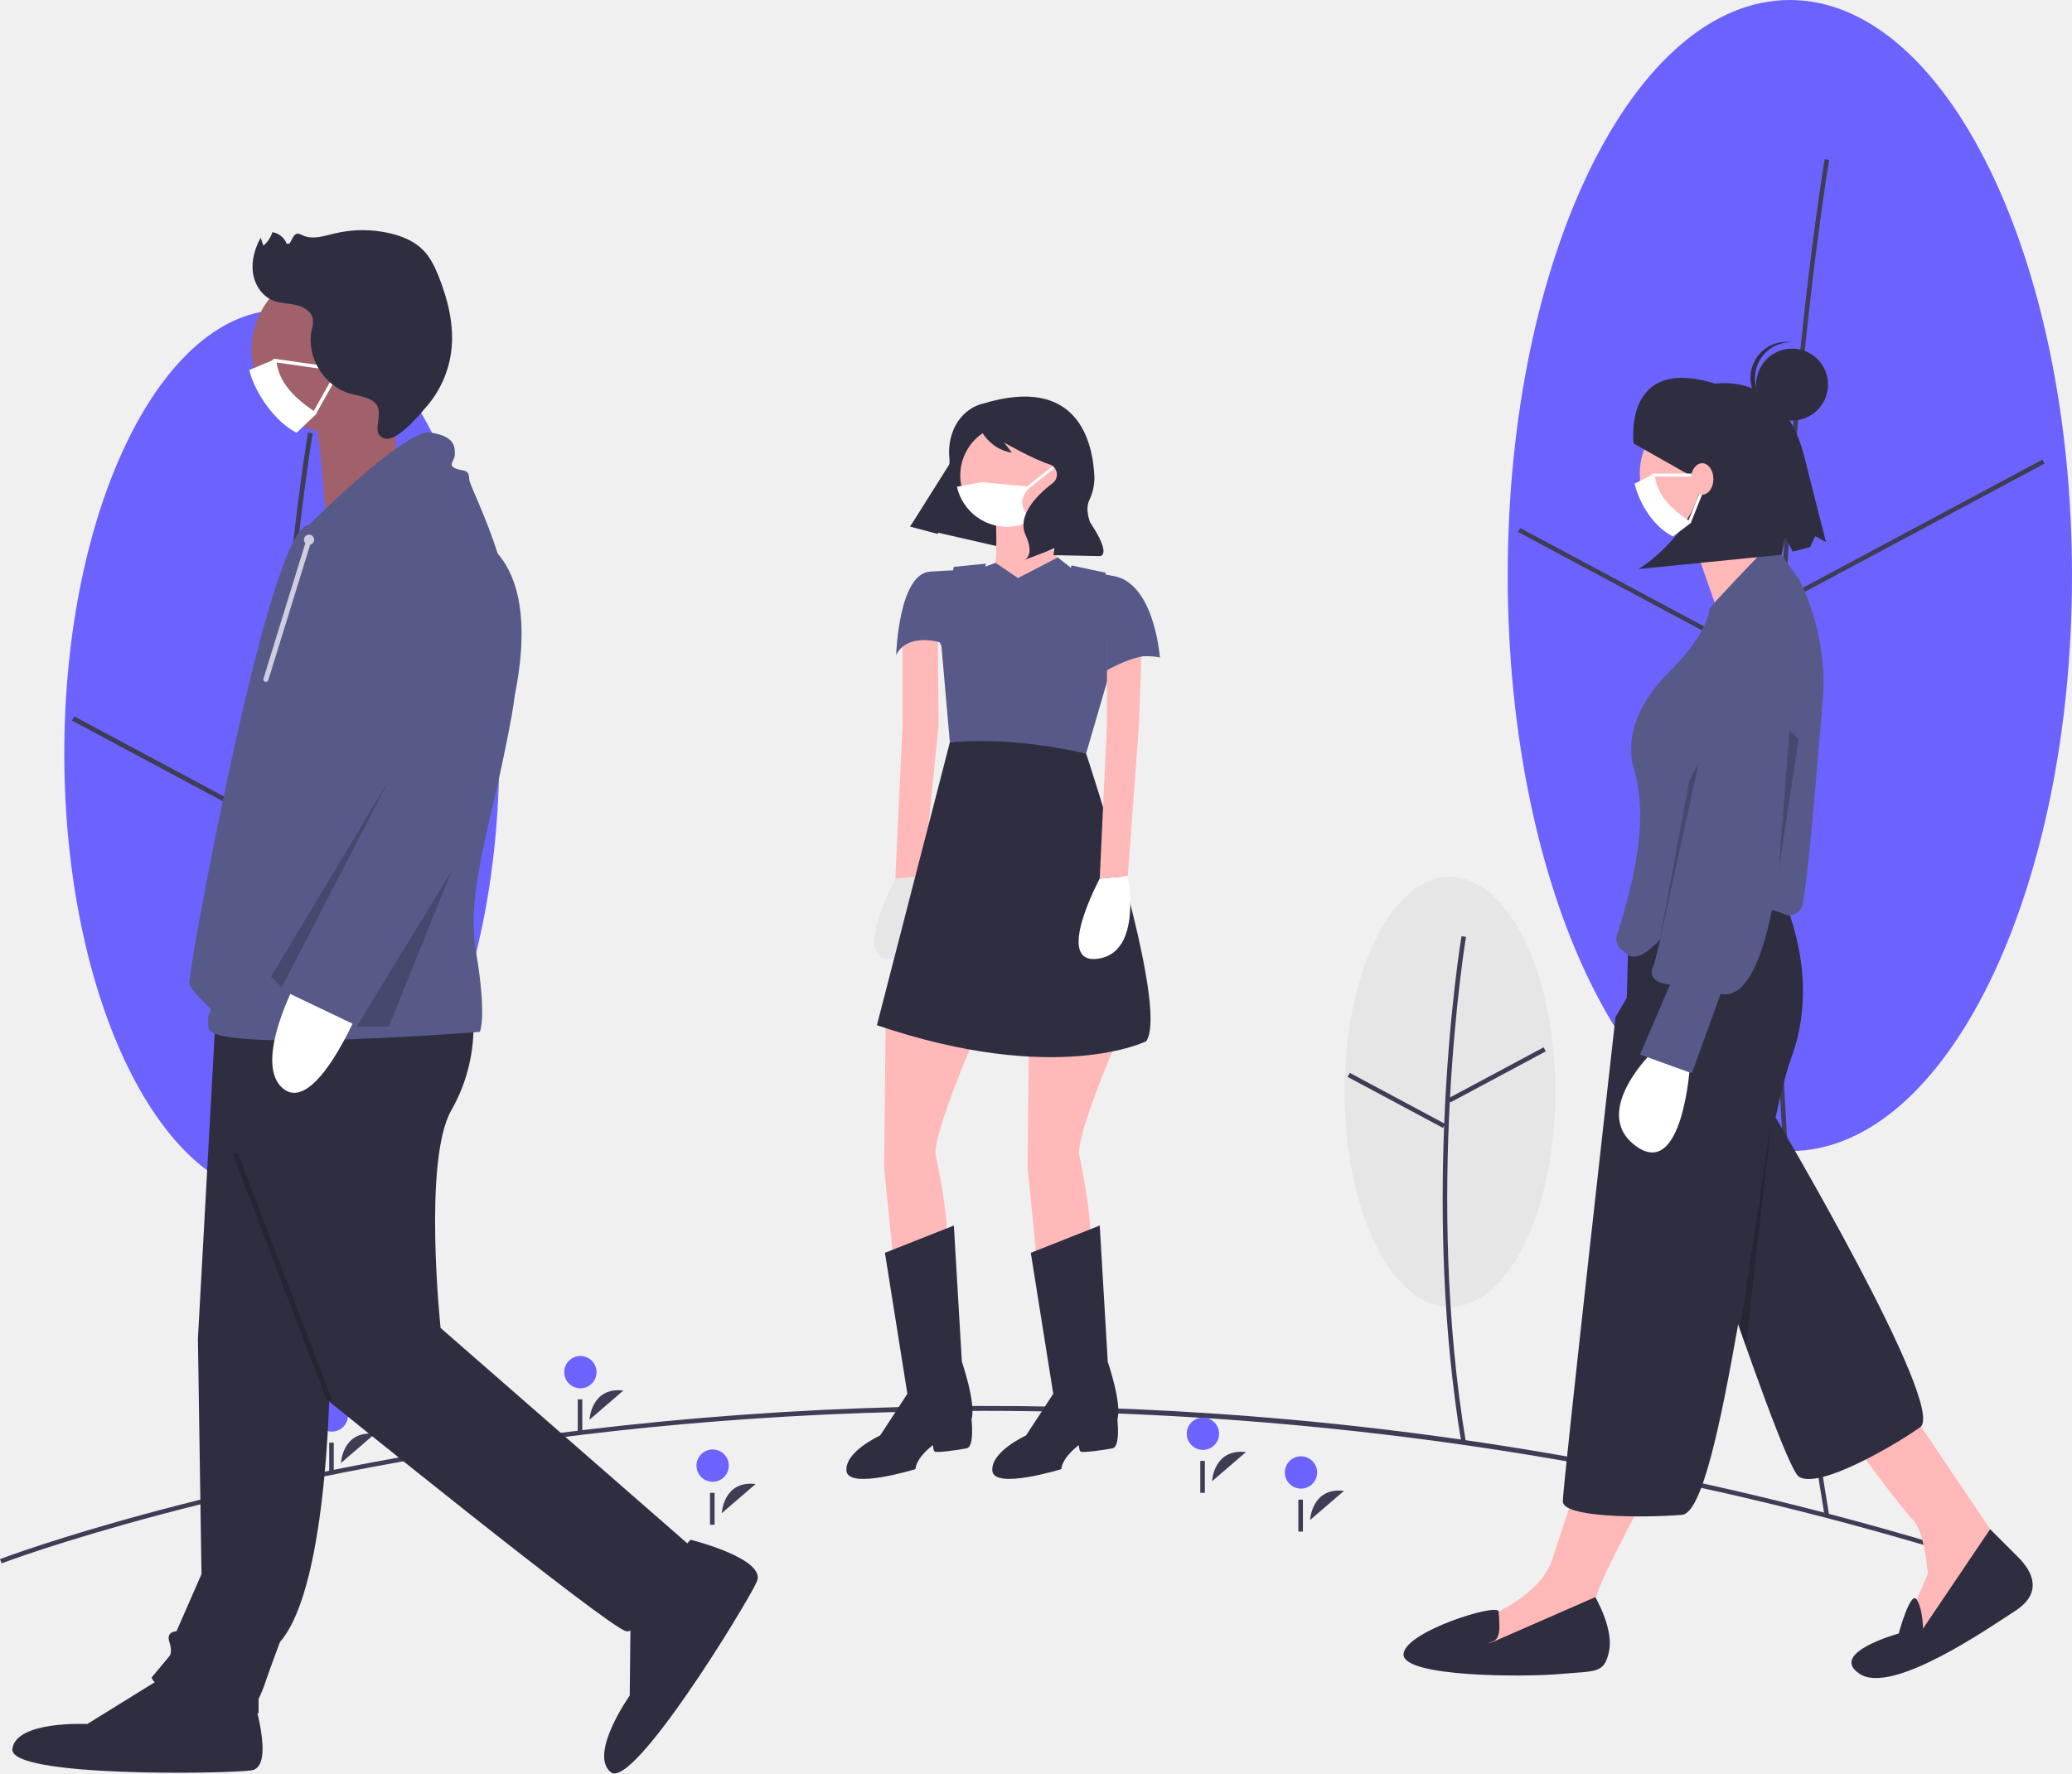
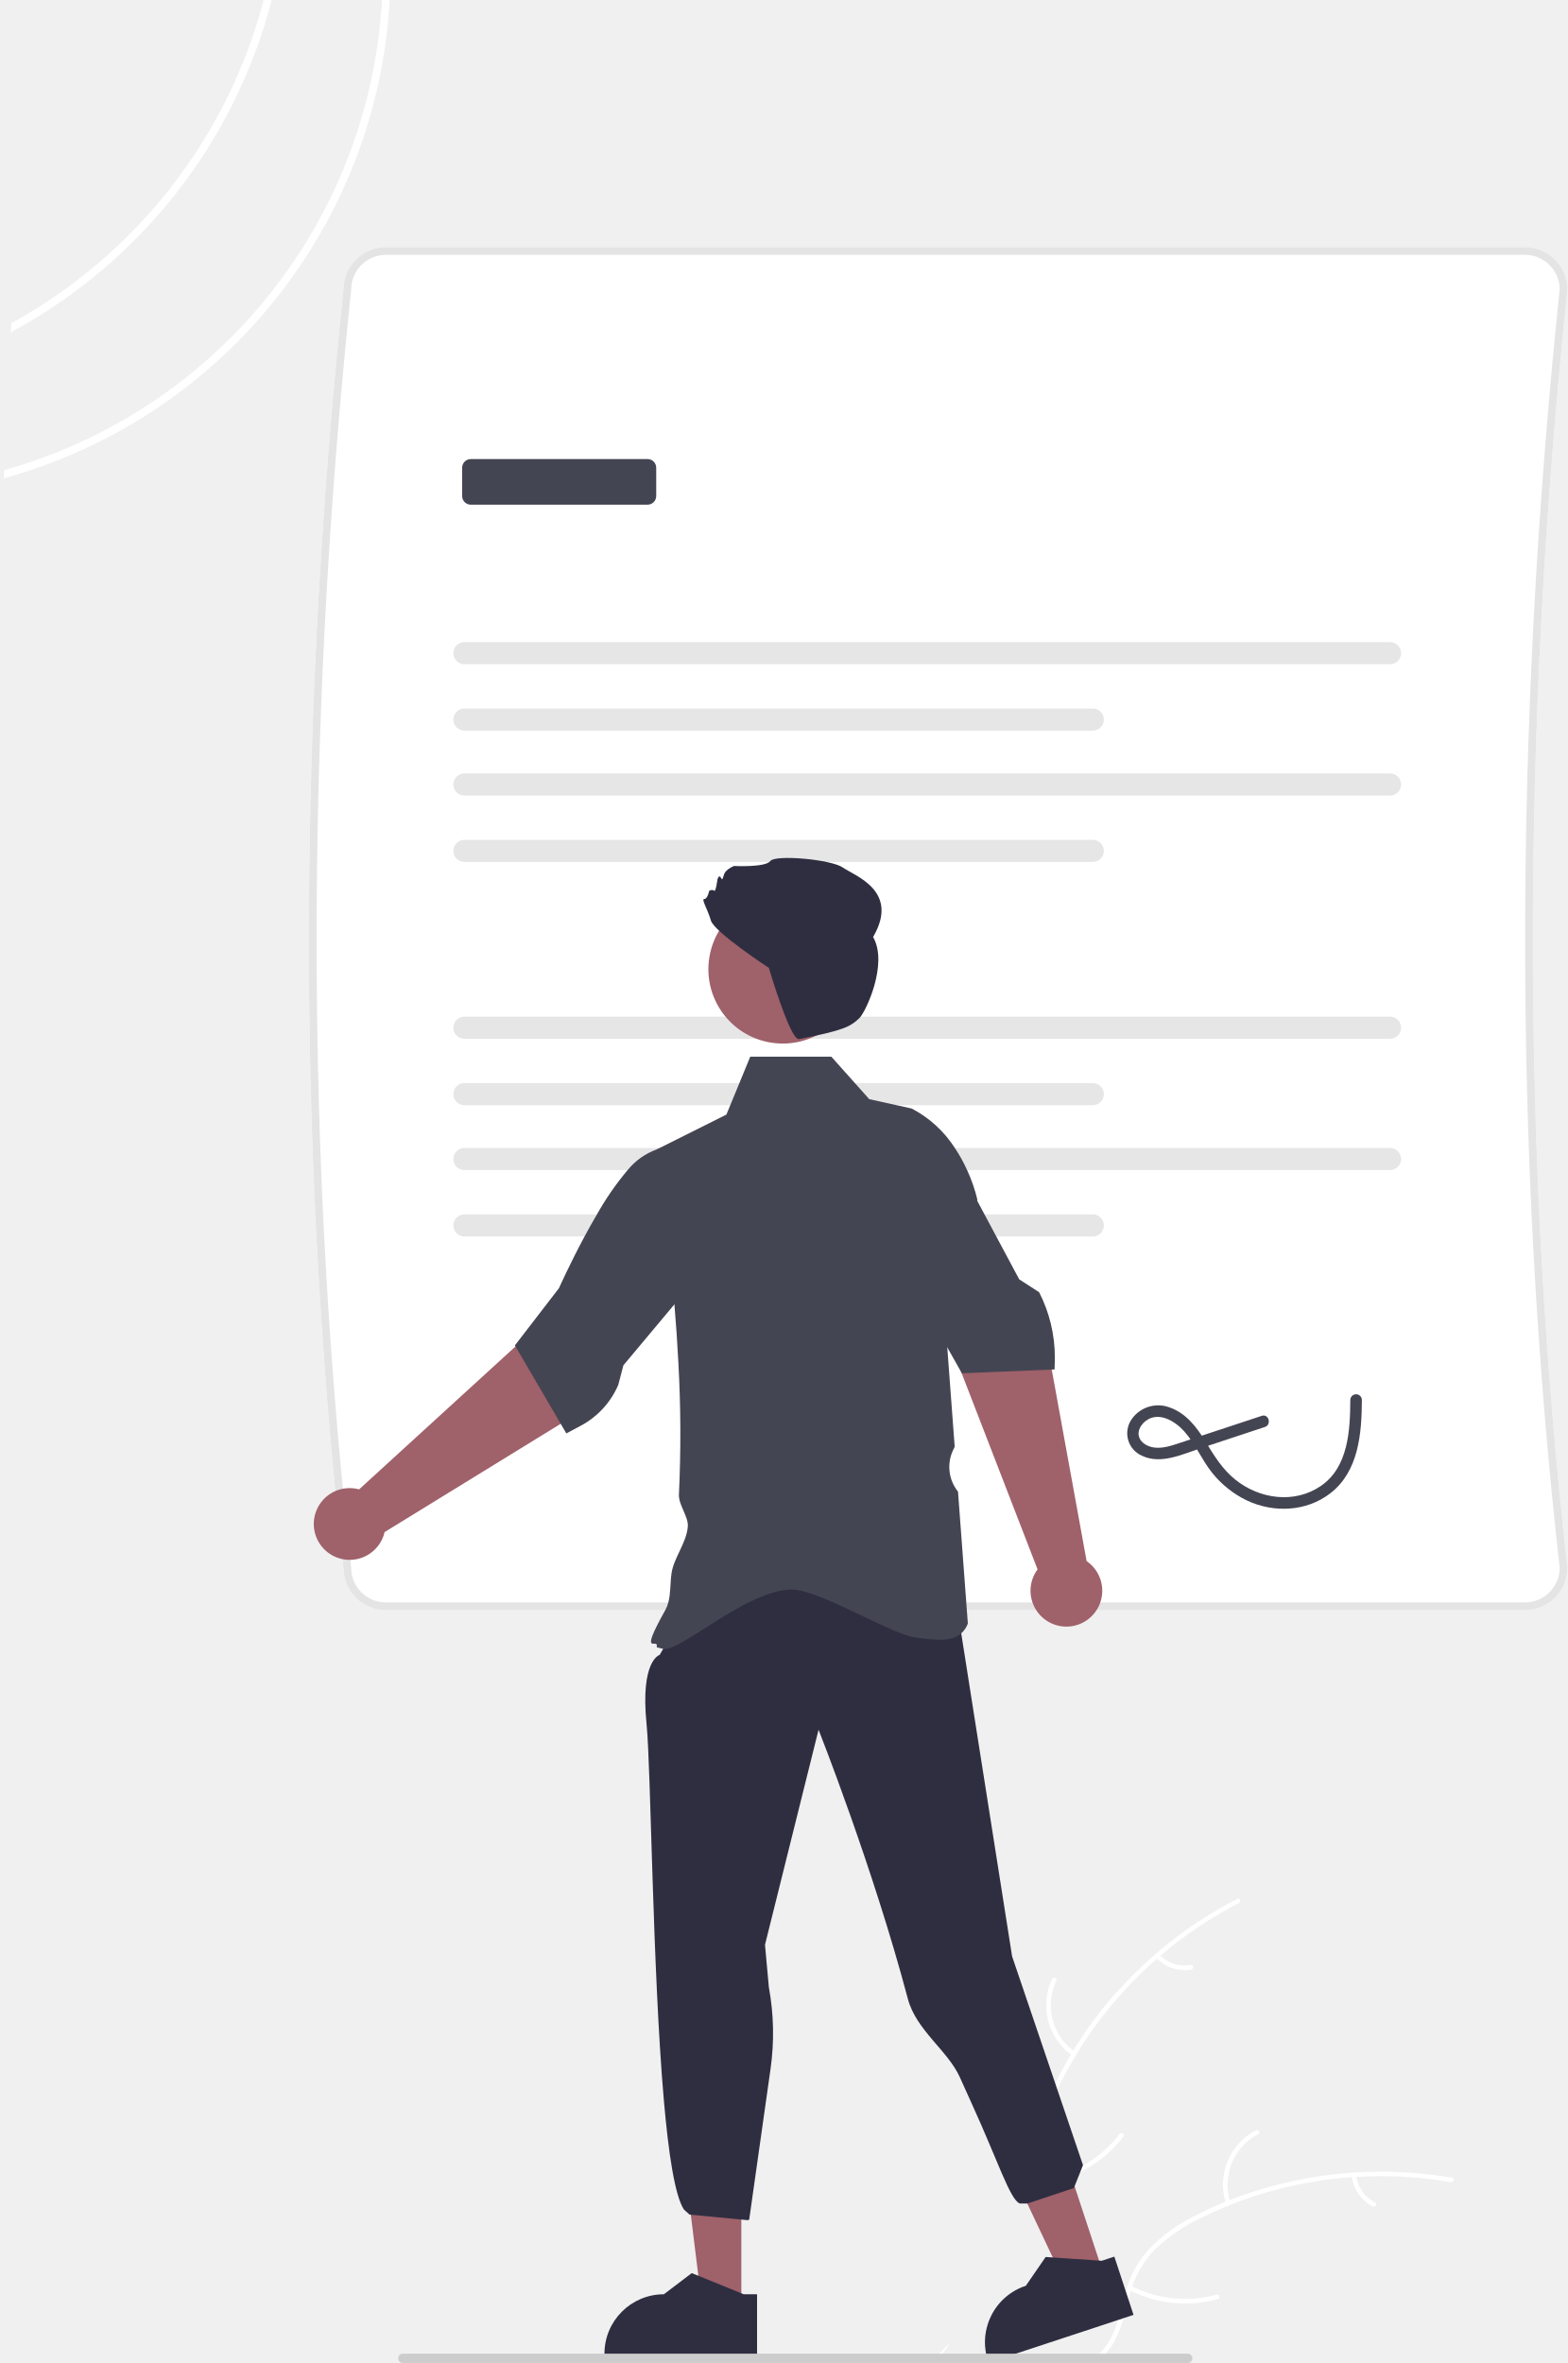
- <svg xmlns="http://www.w3.org/2000/svg" id="a2995fdc-ba4a-4390-a70c-27b90cf54d89" data-name="Layer 1" width="908.623" height="777.899" viewBox="0 0 908.623 777.899">
-   <ellipse cx="123.571" cy="330.548" rx="95.372" ry="194.598" fill="#6c63ff" />
-   <path d="M268.384,393.617c4.757-84.707,14.343-141.924,14.439-142.492l-2.08-.352c-.096.569-9.699,57.877-14.464,142.694-4.397,78.281-5.458,196.685,14.463,316.214l2.081-.346C262.936,590.007,263.994,471.783,268.384,393.617Z" transform="translate(-145.6884 -61.05027)" fill="#3f3d56" />
-   <rect x="262.979" y="375.086" width="97.806" height="2.11" transform="translate(-286.2761 130.6363) rotate(-28.1569)" fill="#3f3d56" />
-   <rect x="219.801" y="350.358" width="2.11" height="97.806" transform="translate(-381.0622 344.6464) rotate(-61.8584)" fill="#3f3d56" />
-   <ellipse cx="784.894" cy="252.458" rx="123.73" ry="252.458" fill="#6c63ff" />
-   <path d="M929.079,316.095C935.252,206.184,947.69,131.943,947.815,131.206l-1.972-.334c-.125.738-12.579,75.065-18.759,185.08-5.705,101.538-7.081,255.118,18.759,410.153l1.973-.328C922.008,570.933,923.382,417.524,929.079,316.095Z" transform="translate(-145.6884 -61.05027)" fill="#3f3d56" />
-   <rect x="922.434" y="292.455" width="126.887" height="2" transform="translate(-167.4955 438.9048) rotate(-28.1571)" fill="#3f3d56" />
-   <rect x="866.787" y="260.007" width="2" height="126.887" transform="translate(27.59148 875.0453) rotate(-61.8584)" fill="#3f3d56" />
-   <ellipse cx="635.82" cy="478.968" rx="46.229" ry="94.325" fill="#e6e6e6" />
-   <path d="M781.468,544.082l.274.512,41.798-22.372-.943-1.764-41.041,21.967c2.271-41.801,6.916-69.863,7.01-70.415l-1.972-.334c-.102.603-5.621,33.927-7.58,82.145l-41.393-22.156-.943,1.764,41.798,22.372.499-.933c-1.567,39.797-.689,89.56,7.62,139.41l1.973-.328C779.506,639.598,779.307,585.347,781.468,544.082Z" transform="translate(-145.6884 -61.05027)" fill="#3f3d56" />
-   <path d="M1015.746,746.816c-246.232-77.947-469.509-73.795-613.455-56.585C246.344,708.876,147.387,746.42,146.406,746.796l-.718-1.867c.984-.378,100.173-38.011,256.365-56.685a1486.92,1486.92,0,0,1,276.89-7.083,1444.325,1444.325,0,0,1,337.405,63.748Z" transform="translate(-145.6884 -61.05027)" fill="#3f3d56" />
-   <path d="M462.2,724.787s.691-14.47,14.847-12.788" transform="translate(-145.6884 -61.05027)" fill="#3f3d56" />
-   <circle cx="312.512" cy="642.881" r="7.085" fill="#6c63ff" />
-   <rect x="311.359" y="654.813" width="2" height="14" fill="#3f3d56" />
-   <path d="M720.2,727.787s.691-14.47,14.847-12.788" transform="translate(-145.6884 -61.05027)" fill="#3f3d56" />
-   <circle cx="570.512" cy="645.881" r="7.085" fill="#6c63ff" />
-   <rect x="569.359" y="657.813" width="2" height="14" fill="#3f3d56" />
-   <path d="M295.2,702.787s.691-14.47,14.847-12.788" transform="translate(-145.6884 -61.05027)" fill="#3f3d56" />
-   <circle cx="145.512" cy="620.881" r="7.085" fill="#6c63ff" />
-   <rect x="144.359" y="632.813" width="2" height="14" fill="#3f3d56" />
-   <path d="M404.2,683.787s.691-14.47,14.847-12.788" transform="translate(-145.6884 -61.05027)" fill="#3f3d56" />
-   <circle cx="254.512" cy="601.881" r="7.085" fill="#6c63ff" />
-   <rect x="253.359" y="613.813" width="2" height="14" fill="#3f3d56" />
-   <path d="M677.2,710.787s.691-14.47,14.847-12.788" transform="translate(-145.6884 -61.05027)" fill="#3f3d56" />
-   <circle cx="527.512" cy="628.881" r="7.085" fill="#6c63ff" />
-   <rect x="526.359" y="640.813" width="2" height="14" fill="#3f3d56" />
-   <path d="M984.702,681.78l41.158,61.028L987.541,781.127l-4.967-9.935,8.516-19.87s-1.419-18.45-6.387-23.418-26.966-34.772-26.966-34.772Z" transform="translate(-145.6884 -61.05027)" fill="#ffb8b8" />
-   <path d="M932.19,484.504s7.804,12.352-8.517,65.574c0,0,76.13,128.488,64.066,137.003s-44.709,27.361-53.224,21.684S864.066,510.76,864.066,510.76Z" transform="translate(-145.6884 -61.05027)" fill="#2f2e41" />
-   <path d="M1018.409,731.808l12.418,12.418c6.387,6.387,10.644,15.612-1.419,23.418S975.477,804.545,961.284,795.32s17.031-17.741,17.031-17.741,5.163-19.143,7.904-14.894,2.741,12.765,2.741,12.765Z" transform="translate(-145.6884 -61.05027)" fill="#2f2e41" />
-   <path d="M868.324,715.132s-22.708,41.868-22.708,46.835,1.419,19.16,1.419,19.16l-43.287,10.644-14.902-7.096,4.967-12.773s26.966-9.225,32.643-26.966,12.064-36.191,12.064-36.191Z" transform="translate(-145.6884 -61.05027)" fill="#ffb8b8" />
-   <circle cx="748.891" cy="207.727" r="29.804" fill="#ffb8b8" />
-   <path d="M886.774,294.324l14.229,40.885L932.19,321.29S910.901,288.647,910.901,284.389Z" transform="translate(-145.6884 -61.05027)" fill="#ffb8b8" />
-   <path d="M882.516,439.797h37.61s26.966,41.158,11.354,84.445c-2.391,6.629-4.764,15.914-7.133,26.892-5.448,25.247-10.871,59.446-16.43,90.872-7.807,44.142-15.88,82.813-24.656,83.515-17.741,1.419-52.239,1.182-52.239-5.914s23.108-212.396,23.108-212.396l4.967-8.515.939-37.092A22.373,22.373,0,0,1,882.516,439.797Z" transform="translate(-145.6884 -61.05027)" fill="#2f2e41" />
-   <path d="M845.261,761.613s8.161,13.838,6.032,23.772-5.677,8.516-21.289,9.935S761.17,796.739,761.17,786.804s41.518-22.837,41.693-18.869,1.594,11.773-2.663,13.192-.355.355-.355.355Z" transform="translate(-145.6884 -61.05027)" fill="#2f2e41" />
-   <path d="M886.78,528.37s-3.087,50.409-23.676,35.402,8.024-42.115,8.024-42.115Z" transform="translate(-145.6884 -61.05027)" fill="#fff" />
-   <path d="M927.872,461.981a5.977,5.977,0,0,0,6.119-.724,6.269,6.269,0,0,0,2.321-3.954c2.977-17.161,6.601-64.734,8.688-88.791,2.619-30.186-10.465-53.566-10.574-53.708l-7.71-10.602a6.052,6.052,0,0,0-7.248-2.034S895.397,327.142,895.308,328.106c-.378,4.141-3.243,13.317-18.175,28.249-16.339,16.339-16.43,30.599-16.068,34.58q.036.393.036.785A17.505,17.505,0,0,0,861.821,397c6.844,21.576,1.484,47.406-7.122,74.369a6.081,6.081,0,0,0,2.451,6.599c2.513,1.71-.501-.827.396.271,5.931,7.268,14.467-2.862,24.231-13.915,3.401-3.85,7.256-8.214,11.8-12.758,6.247-6.247,18.182,8.008,23.732,8.008A25.77,25.77,0,0,1,927.872,461.981Z" transform="translate(-145.6884 -61.05027)" fill="#575a89" />
-   <path d="M931.182,325.811s15.588,13.146,6.732,30.196-7.679,29.624-7.679,29.624-2.358,117.125-30.03,111.434l-12.588,34.752-22.734-8.205,13.146-30.653s-10.529-.655-7.452-7.829c2.161-5.039,13.803-59.719,20.542-91.822,2.856-13.604,4.831-23.154,4.831-23.154S904.906,322.264,931.182,325.811Z" transform="translate(-145.6884 -61.05027)" fill="#575a89" />
-   <polygon points="788.763 324.281 779.998 381.79 784.727 320.297 788.763 324.281" opacity="0.2" />
-   <path d="M862.062,255.572s-5.011-38.995,35.873-26.208c0,0,29.199-5.358,38.775,31.166l9.696,38.286-4.725-2.572-2.203,4.815-7.657,1.939-3.277-6.504-1.585,7.898-62.717,6.252s28.09-16.612,28.535-46.385l-5.35,5.654Z" transform="translate(-145.6884 -61.05027)" fill="#2f2e41" />
-   <polygon points="763.014 583.199 776.999 490.013 765.625 590.611 763.014 583.199" opacity="0.2" />
-   <circle cx="785.869" cy="168.696" r="15.77" fill="#2f2e41" />
-   <path d="M915.308,225.885a15.758,15.758,0,0,1,15.763-14.739c-.326-.041-.648-.092-.98-.113a15.77,15.77,0,1,0-2.024,31.475c.332.021.659.013.987.014A15.758,15.758,0,0,1,915.308,225.885Z" transform="translate(-145.6884 -61.05027)" fill="#2f2e41" />
-   <polygon points="740.865 342.202 726.99 416.567 744.974 334.43 740.865 342.202" opacity="0.2" />
-   <path d="M887.419,290.256l-8.087,6.097c-8.329-4.191-14.575-13.888-16.845-23.144l8.812-4.446C871.991,278.203,878.692,284.479,887.419,290.256Z" transform="translate(-145.6884 -61.05027)" fill="#fff" />
-   <path d="M890.777,270.106H870.627a.672.672,0,0,1,0-1.343h20.15a.672.672,0,0,1,0,1.343Z" transform="translate(-145.6884 -61.05027)" fill="#fff" />
-   <path d="M886.747,290.256a.671.671,0,0,1-.623-.921l5.373-13.433a.671.671,0,1,1,1.246.498l-5.373,13.433A.671.671,0,0,1,886.747,290.256Z" transform="translate(-145.6884 -61.05027)" fill="#fff" />
-   <ellipse cx="746.444" cy="210.093" rx="4.928" ry="6.899" fill="#ffb8b8" />
-   <polygon points="399.191 230.876 451.677 242.887 473.853 201.062 428.974 183.54 399.191 230.876" fill="#2f2e41" />
-   <path d="M572.765,517.077s-16.872,38.664-16.872,49.912c0,0,6.678,30.58,4.569,39.015L553.082,621.821l-15.466-6.327-4.218-42.179.703-67.486Z" transform="translate(-145.6884 -61.05027)" fill="#ffb9b9" />
-   <path d="M582.256,285.796s1.406,23.198-1.406,30.228,10.545,20.386,10.545,20.386L612.484,308.995s-14.06-14.06-10.545-29.525Z" transform="translate(-145.6884 -61.05027)" fill="#ffb9b9" />
-   <path d="M538.319,446.427s-20.386,37.961-.703,35.149S550.622,445.373,550.622,445.373" transform="translate(-145.6884 -61.05027)" fill="#e6e6e6" />
-   <polyline points="404.933 384.323 411.611 317.891 411.26 277.47 395.794 280.281 395.794 317.539 392.631 385.377" fill="#ffb9b9" />
-   <path d="M533.75,610.574,563.978,598.623l3.515,59.753S573.82,676.654,571.711,683.684c0,0,1.406,11.951-2.109,12.654s-13.357,2.109-14.06,1.406-.703-2.812-.703-2.812-7.03,4.921-7.733,10.545c0,0-29.525,9.139-30.228.703s14.763-15.466,14.763-15.466l11.951-18.278Z" transform="translate(-145.6884 -61.05027)" fill="#2f2e41" />
-   <path d="M635.682,517.077s-16.872,38.664-16.872,49.912c0,0,6.678,30.58,4.569,39.015l-7.381,15.817-15.466-6.327-4.218-42.179.703-67.486Z" transform="translate(-145.6884 -61.05027)" fill="#ffb9b9" />
-   <path d="M597.721,610.574,627.95,598.623l3.515,59.753s6.327,18.278,4.218,25.307c0,0,1.406,11.951-2.109,12.654s-13.357,2.109-14.06,1.406-.703-2.812-.703-2.812-7.03,4.921-7.733,10.545c0,0-29.525,9.139-30.228.703s14.763-15.466,14.763-15.466l11.951-18.278Z" transform="translate(-145.6884 -61.05027)" fill="#2f2e41" />
-   <path d="M611.786,269.631a22.497,22.497,0,0,1-44.446,4.922,21.798,21.798,0,0,1-.551-4.922,22.498,22.498,0,0,1,44.997,0Z" transform="translate(-145.6884 -61.05027)" fill="#ffb9b9" />
-   <path d="M592.097,314.618l17.457-9.065,7.851,6.253s18.981-.703,26.01,7.733S654.311,349.416,654.311,349.416s-23.198-4.921-20.386,14.763L629.707,352.931l-3.866,9.49-47.1,16.169L557.651,342.738s-14.06-4.218-18.98,5.624c0,0,1.054-35.501,14.763-36.555,9.219-.709,16.169-.703,16.169-.703l7.733-1.406,4.952-1.757Z" transform="translate(-145.6884 -61.05027)" fill="#575a89" />
-   <path d="M621.974,391.595s36.907,110.72,26.362,126.185c0,0-39.367,19.683-118.101-7.03l31.986-124.076Q591.692,380.647,621.974,391.595Z" transform="translate(-145.6884 -61.05027)" fill="#2f2e41" />
-   <path d="M621.974,391.595l10.387-35.694c-12.46-13.55-1.706-43.598-1.706-43.598l-15.034-3.222s-15.088,40.686-30.553,35.765-7.03-36.555-7.03-36.555l-14.06,1.406-6.327,24.604,4.569,52.372C581.277,385.04,601.264,386.942,621.974,391.595Z" transform="translate(-145.6884 -61.05027)" fill="#575a89" />
-   <polyline points="494.563 384.323 499.484 317.539 500.89 277.47 485.425 280.281 485.425 317.539 482.261 385.377" fill="#ffb9b9" />
-   <path d="M627.95,446.427s-20.386,37.961-.703,35.149S640.252,445.373,640.252,445.373" transform="translate(-145.6884 -61.05027)" fill="#fff" />
-   <path d="M654.311,349.416s-2.499-36.102-23.393-35.977v41.75S646.579,345.901,654.311,349.416Z" transform="translate(-145.6884 -61.05027)" fill="#575a89" />
-   <path d="M596.481,275.436a.574.574,0,0,1-.359-1.022l11.473-9.178a.574.574,0,1,1,.717.896l-11.473,9.178A.574.574,0,0,1,596.481,275.436Z" transform="translate(-145.6884 -61.05027)" fill="#fff" />
-   <path d="M597.349,289.204c-.252.31-.505.62-.769.906a22.498,22.498,0,0,1-31.241-15.557l10.871-2,21.138,2C592.508,280.45,593.093,282.492,597.349,289.204Z" transform="translate(-145.6884 -61.05027)" fill="#fff" />
-   <path d="M576.584,238.141s-11.627,2.187-14.316,16.688a26.621,26.621,0,0,0-.228,7.404c.268,2.791-.121,8.687-6.182,15.629a151.968,151.968,0,0,0-11.035,14.172h0l12.149,3.234L562.401,275.14a102.97,102.97,0,0,1,12.032-27.655l.112-.179s4.035,10.782,14.85,12.26l-3.335-4.39s12.643,7.309,19.806,9.541a4.706,4.706,0,0,1,1.519,8.184q-.076.06-.155.12c-5.269,4.002-16.017,13.55-11.77,22.787s-.706,10.921-.706,10.921l9.131-3.474,4.179-1.79-.422,3.09,20.402.427s5.513-.033-4.28-14.75c0,0-2.363-5.518-.423-9.734a22.393,22.393,0,0,0,2.261-10.261C624.986,255.401,618.736,225.216,576.584,238.141Z" transform="translate(-145.6884 -61.05027)" fill="#2f2e41" />
-   <path d="M290.384,660.763s0,95.462-21.909,120.501c0,0-4.695,12.52-6.26,17.214a65.799,65.799,0,0,1-3.13,7.825v6.26s-42.254-4.695-46.948-15.649l7.825-9.39s1.565-1.565,0-6.26,3.13-4.695,3.13-4.695l10.955-25.039L232.481,648.244,240.306,505.833l67.293-3.13Z" transform="translate(-145.6884 -61.05027)" fill="#2f2e41" />
-   <path d="M255.955,803.174s10.955,32.864,0,34.429-106.417,3.13-104.852-9.39,32.864-10.955,32.864-10.955l32.864-20.344Z" transform="translate(-145.6884 -61.05027)" fill="#2f2e41" />
-   <path d="M352.982,505.833s3.13,20.344-9.39,42.254-4.695,95.462-4.695,95.462l111.111,97.027s-21.909,37.559-29.734,35.994S288.819,674.848,288.819,674.848L240.306,512.093Z" transform="translate(-145.6884 -61.05027)" fill="#2f2e41" />
-   <path d="M448.482,736.429s33.622,8.341,29.08,18.431-54.326,91.558-64.063,83.534,8.341-33.622,8.341-33.622l.41-38.649Z" transform="translate(-145.6884 -61.05027)" fill="#2f2e41" />
-   <path d="M327.943,214.755a35.792,35.792,0,0,1-8.024,22.637,35.904,35.904,0,0,1-34.934,12.671,34.923,34.923,0,0,1-9.249-3.183,35.971,35.971,0,0,1-18.737-23.518,35.453,35.453,0,0,1-1.046-8.606,35.995,35.995,0,1,1,71.989,0Z" transform="translate(-145.6884 -61.05027)" fill="#a0616a" />
-   <path d="M320.27,227.453l-1.592,46.317-30.286,11.966s-2.97-47.426-7.163-50.055S320.27,227.453,320.27,227.453Z" transform="translate(-145.6884 -61.05027)" fill="#a0616a" />
-   <path d="M280.995,291.435s42.254-42.254,53.208-40.689,10.955,6.26,10.955,9.39-3.13,4.695,0,6.26,6.26,0,6.26,4.695,28.169,51.643,18.779,103.287-20.344,76.683-15.649,104.852,1.565,34.429,1.565,34.429S238.741,523.048,237.176,512.093s4.695-4.695-3.13-12.52-4.695-7.825-4.695-12.52S263.78,291.435,280.995,291.435Z" transform="translate(-145.6884 -61.05027)" fill="#575a89" />
-   <path d="M302.904,504.268S284.125,549.652,270.04,538.697s6.26-48.513,6.26-48.513Z" transform="translate(-145.6884 -61.05027)" fill="#fff" />
-   <path d="M348.287,294.565s36.769,4.209,23.079,71.745S304.469,512.093,304.469,512.093l-35.994-17.214,46.948-92.332L304.469,344.643S298.209,289.87,348.287,294.565Z" transform="translate(-145.6884 -61.05027)" fill="#575a89" />
-   <polygon points="170.518 342.279 118.874 428.351 123.569 433.046 170.518 342.279" opacity="0.2" />
-   <polygon points="197.853 382.389 156.433 450.26 170.518 450.26 197.853 382.389" opacity="0.2" />
-   <rect x="268.415" y="563.384" width="2.227" height="115.562" transform="translate(-349.352 75.77956) rotate(-20.87686)" opacity="0.2" />
-   <circle cx="135.528" cy="236.751" r="2.226" fill="#d0cde1" />
-   <line x1="135.528" y1="236.751" x2="116.605" y2="297.973" fill="none" />
-   <path d="M262.293,360.136a1.113,1.113,0,0,0,1.063-.785l18.923-61.221a1.113,1.113,0,1,0-2.126-.658L261.23,358.695a1.114,1.114,0,0,0,1.063,1.441Z" transform="translate(-145.6884 -61.05027)" fill="#d0cde1" />
-   <path d="M284.731,242.323l-8.995,8.557c-9.264-4.662-18.212-17.223-20.737-27.518l11.802-4.946C267.572,228.916,275.025,235.897,284.731,242.323Z" transform="translate(-145.6884 -61.05027)" fill="#fff" />
-   <path d="M286.974,222.899a.746.746,0,0,1-.107-.007l-20.919-2.988a.747.747,0,1,1,.21-1.48l20.919,2.988a.747.747,0,0,1-.104,1.487Z" transform="translate(-145.6884 -61.05027)" fill="#fff" />
-   <path d="M283.984,242.323a.746.746,0,0,1-.651-1.113l6.931-12.339a.747.747,0,1,1,1.302.733l-6.931,12.339A.745.745,0,0,1,283.984,242.323Z" transform="translate(-145.6884 -61.05027)" fill="#fff" />
-   <path d="M308.241,236.381c-2.914-1.541-6.299-1.858-9.453-2.816-11.284-3.426-18.843-16.182-16.43-27.725a14.147,14.147,0,0,0,.593-4.569c-.422-3.419-3.92-5.625-7.274-6.408s-6.923-.67-10.13-1.929c-4.95-1.945-8.239-7.032-8.951-12.303s.851-10.646,3.395-15.317l1.212,3.487a12.933,12.933,0,0,0,3.959-5.921,8.156,8.156,0,0,1,6.215,4.997c1.945,1.147,2.225-3.563,4.373-4.258.9-.291,1.825.262,2.681.661,4.329,2.019,9.358.293,14.002-.826a52.709,52.709,0,0,1,24.468-.029c5.345,1.275,10.636,3.495,14.461,7.44,3.141,3.24,5.098,7.43,6.765,11.624,4.102,10.324,6.812,21.495,5.458,32.522a46.034,46.034,0,0,1-10.848,24.39C329.638,242.97,319.532,255.42,313.991,253.297,307.029,250.63,316.444,240.719,308.241,236.381Z" transform="translate(-145.6884 -61.05027)" fill="#2f2e41" />
+ <svg xmlns="http://www.w3.org/2000/svg" data-name="Layer 1" width="405.949" height="611.97" viewBox="0 0 405.949 611.97">
+   <path d="M717.73,647.62c-.31.35-.62.71-.92,1.07a117.723,117.723,0,0,0-11.32,15.54c-.27.42-.53.85-.77,1.27A124.618,124.618,0,0,0,688.83,708.54q-.87,5.16-1.31,10.38-.315,4.02-.38,8.05c-.16,11.28.84,23.83-6.43,32.45a22.689,22.689,0,0,1-6.98,5.48,29.179,29.179,0,0,1-6.32,2.39H644.74c-1.14-.17-2.28-.35-3.42-.53-.03,0-.06-.01-.09-.01l-.23.08-1.37.46-.06.02v-.02a.486.486,0,0,0-.01-.12,1.618,1.618,0,0,0-.01-.22v-.01c-.01-.2-.02-.39-.02-.59l-.03-.53s-.01-.01,0-.01c-.01-.3-.03-.6-.04-.91-1.05-26.1,1.51-53.07,13.83-76.05a84.971,84.971,0,0,1,16.12-21.21,1.2,1.2,0,0,1,.12-.11c12.81-12.22,29.37-20.21,46.85-19.94Q717.055,647.59,717.73,647.62Z" transform="translate(-396.8706 -155.34)" fill="#f0f0f0" />
+   <path d="M717.781,648.185A105.87,105.87,0,0,0,671.788,694.31,45.591,45.591,0,0,0,667.136,707.816a26.149,26.149,0,0,0,1.705,13.656c1.576,4.059,3.659,8.029,4.221,12.401a16.011,16.011,0,0,1-3.973,12.477c-3.638,4.289-8.601,7.015-13.547,9.513-5.491,2.773-11.239,5.566-15.052,10.579-.462.607-1.377-.145-.916-.751,6.633-8.722,18.316-10.624,26.272-17.715,3.712-3.309,6.45-7.757,6.141-12.88-.27-4.48-2.414-8.576-4.046-12.672a27.902,27.902,0,0,1-2.164-13.29,42.148,42.148,0,0,1,4.115-13.635,102.712,102.712,0,0,1,18.229-26.425A107.747,107.747,0,0,1,717.369,647.074c.677-.347,1.084.766.412,1.111Z" transform="translate(-396.8706 -155.34)" fill="#fff" />
+   <path d="M674.665,687.735a15.884,15.884,0,0,1-5.295-19.875c.33-.687,1.413-.207,1.083.481a14.708,14.708,0,0,0,4.963,18.477c.629.431-.126,1.345-.751.916Z" transform="translate(-396.8706 -155.34)" fill="#fff" />
+   <path d="M667.771,719.519A30.615,30.615,0,0,0,686.87,707.986c.464-.606,1.38.146.916.751a31.844,31.844,0,0,1-19.899,11.961c-.753.127-.866-1.053-.116-1.179Z" transform="translate(-396.8706 -155.34)" fill="#fff" />
+   <path d="M697.167,661.568a8.991,8.991,0,0,0,8.106,2.662c.751-.137.863,1.043.116,1.179a10.075,10.075,0,0,1-8.973-2.925.612.612,0,0,1-.082-.834.595.595,0,0,1,.834-.082Z" transform="translate(-396.8706 -155.34)" fill="#fff" />
+   <path d="M772.94,719.98c-.46.1-.92.2-1.39.31h-.01a119.08,119.08,0,0,0-18.38,5.58c-.46.18-.92.36-1.38.55h-.01a124.764,124.764,0,0,0-38.44,24.68c-.04.04-.08.07-.12.11a.607.607,0,0,1-.08.08l-.05.05a121.675,121.675,0,0,0-12.31,13.56c0,.01-.01.02-.02.03-.6.78-1.21,1.56-1.81,2.36H639.63l-.06.02v-.02h-.25c0-.01.01-.02.02-.03,0-.01.01-.01.01-.02.07-.1.14-.2.2-.29v-.01a.277.277,0,0,1,.06-.08c.06-.1.13-.18.18-.27.4-.56.79-1.13,1.19-1.69.65-.93,1.31-1.86,1.98-2.78a.01.01,0,0,1,.01-.01v-.01c.01-.01.01-.02.02-.03l.02-.02c8.25-11.42,17.53-22.26,28.16-31.34.32-.28.64-.56.98-.82a114.817,114.817,0,0,1,15.37-10.97q4.44-2.625,9.15-4.82a85.126,85.126,0,0,1,25.59-7.22h.02c.02,0,.04-.01.07-.01.03,0,.05-.01.07-.01,17.61-2.04,35.66,1.55,49.47,12.29C772.25,719.43,772.59,719.7,772.94,719.98Z" transform="translate(-396.8706 -155.34)" fill="#f0f0f0" />
+   <path d="M639.32,767.29h.25v.02l.06-.02H655.5c-4.73-.81-9.45-1.44-14.18-.53-.11.02-.21.04-.32.07-.48.09-.96.21-1.44.34-.03.01-.07.02-.1.03a.338.338,0,0,0-.12.06.149.149,0,0,0-.07.03Z" transform="translate(-396.8706 -155.34)" fill="#fff" />
+   <path d="M772.65,720.47c-.37-.06-.73-.13-1.1-.18h-.01a105.412,105.412,0,0,0-23.35-1.18c-.39.02-.79.05-1.19.07a105.327,105.327,0,0,0-31.57,7.19c-.01,0-.01,0-.01.01-.11.04-.22.08-.32.12-2.35.95-4.67,1.99-6.94,3.11a45.706,45.706,0,0,0-11.85,7.98,25.479,25.479,0,0,0-6.21,9.89c-.13.38-.26.75-.38,1.13-.09.3-.18.61-.27.91-1.18,4.19-1.91,8.61-4.09,12.44a14.649,14.649,0,0,1-2.2,2.94,15.125,15.125,0,0,1-2.96,2.39h-2.52a14.532,14.532,0,0,0,3.79-2.39,12.545,12.545,0,0,0,2.29-2.61c2.48-3.74,3.24-8.3,4.4-12.55.19-.69.39-1.36.61-2.03a26.648,26.648,0,0,1,5.67-9.89,42.179,42.179,0,0,1,11.49-8.41q4.05-2.13,8.32-3.86c.37-.16.74-.3,1.11-.44a108.079,108.079,0,0,1,56.53-5.96c.37.05.73.12,1.1.18C773.74,719.46,773.4,720.6,772.65,720.47Z" transform="translate(-396.8706 -155.34)" fill="#fff" />
+   <path d="M714.415,726.087a15.884,15.884,0,0,1,7.738-19.057c.677-.35,1.253.685.575,1.036A14.708,14.708,0,0,0,715.567,725.808c.242.723-.911.998-1.152.279Z" transform="translate(-396.8706 -155.34)" fill="#fff" />
+   <path d="M689.774,747.314a30.615,30.615,0,0,0,22.193,2.291c.735-.204,1.013.948.279,1.152a31.844,31.844,0,0,1-23.089-2.431c-.678-.352-.057-1.362.617-1.012Z" transform="translate(-396.8706 -155.34)" fill="#fff" />
+   <path d="M748.136,718.743a8.991,8.991,0,0,0,4.869,7.005c.682.343.061,1.352-.617,1.012a10.075,10.075,0,0,1-5.404-7.738.612.612,0,0,1,.436-.715.595.595,0,0,1,.715.436Z" transform="translate(-396.8706 -155.34)" fill="#fff" />
+   <path d="M713.94,321.63q.405-49.665,4.04-100.29c.04-.67.09-1.33.14-2q1.92-26.355,4.7-52.9v-.1a11.007,11.007,0,0,0-11-11h-295a11.022,11.022,0,0,0-11,10.95q-3.84,36.555-6.02,72.75c-.06.79-.1,1.57-.14,2.36q-1.08,17.895-1.72,35.7c-.03.7-.06,1.4-.07,2.1a1478.886,1478.886,0,0,0,7.95,218.2,11.02,11.02,0,0,0,11,10.94h295a11.007,11.007,0,0,0,11-11v-.11q-2.175-19.305-3.82-38.86-.24-2.865-.47-5.73-1.14-14.085-1.99-28.28-.18-2.865-.33-5.73-1.605-28.41-2.1-57.26c-.04-1.91-.07-3.81-.1-5.73q-.18-14.085-.11-28.28C713.9,325.45,713.91,323.54,713.94,321.63Z" transform="translate(-396.8706 -155.34)" fill="#f0f0f0" />
+   <path d="M802.82,230.34a11.007,11.007,0,0,0-11-11h-295a11.022,11.022,0,0,0-11,10.95c-9.96,94.97-11.61,188.26-4.94,278.05q1.215,16.665,2.84,33.16.87,8.835,1.85,17.62c.08.76.16,1.52.25,2.28a11.02,11.02,0,0,0,11,10.94h295a11.007,11.007,0,0,0,11-11v-.11c-11.93-105.77-11.93-217.06,0-330.79Z" transform="translate(-396.8706 -155.34)" fill="#fff" />
+   <path d="M802.82,230.34a11.007,11.007,0,0,0-11-11h-295a11.022,11.022,0,0,0-11,10.95c-9.96,94.97-11.61,188.26-4.94,278.05q1.215,16.665,2.84,33.16.87,8.835,1.85,17.62c.08.76.16,1.52.25,2.28a11.02,11.02,0,0,0,11,10.94h295a11.007,11.007,0,0,0,11-11v-.11c-11.93-105.77-11.93-217.06,0-330.79Zm-2,331.06a9.008,9.008,0,0,1-9,8.94h-295a9.014,9.014,0,0,1-9-9v-.11c-.07-.64-.14-1.29-.21-1.93q-1.035-9.18-1.93-18.41-1.575-16.185-2.79-32.55c-6.67-89.74-5.03-182.97,4.93-277.9v-.1a9.014,9.014,0,0,1,9-9h295a9.003,9.003,0,0,1,9,8.95C788.89,344.11,788.89,455.52,800.82,561.4Z" transform="translate(-396.8706 -155.34)" fill="#e4e4e4" />
+   <path id="a974c3de-8d03-408b-a459-3ce6ba461bdb-82" data-name="Path 142" d="M517.154,321.63a2.866,2.866,0,0,0,0,5.733H756.885a2.866,2.866,0,0,0,0-5.733Z" transform="translate(-396.8706 -155.34)" fill="#e6e6e6" />
+   <path id="e9133026-9528-4ac3-aa69-83f109aff1e3-83" data-name="Path 143" d="M517.154,338.83a2.866,2.866,0,0,0,0,5.733H679.899a2.866,2.866,0,0,0,0-5.733Z" transform="translate(-396.8706 -155.34)" fill="#e6e6e6" />
+   <path id="a406ca83-8296-4426-a4ed-8cd27cbcb96b-84" data-name="Path 142" d="M517.154,355.64a2.866,2.866,0,0,0,0,5.733H756.885a2.866,2.866,0,0,0,0-5.733Z" transform="translate(-396.8706 -155.34)" fill="#e6e6e6" />
+   <path id="be321b5a-3e39-41eb-b9b2-711d73db0143-85" data-name="Path 143" d="M517.154,372.84a2.866,2.866,0,0,0,0,5.733H679.899a2.866,2.866,0,0,0,0-5.733Z" transform="translate(-396.8706 -155.34)" fill="#e6e6e6" />
+   <path id="a5a7e885-834f-470d-9162-1a1fa51c1163-86" data-name="Path 142" d="M517.154,418.63a2.866,2.866,0,0,0,0,5.733H756.885a2.866,2.866,0,0,0,0-5.733Z" transform="translate(-396.8706 -155.34)" fill="#e6e6e6" />
+   <path id="a5fcdb43-4805-483f-9462-6a7e4850dca6-87" data-name="Path 143" d="M517.154,435.83a2.866,2.866,0,0,0,0,5.733H679.899a2.866,2.866,0,0,0,0-5.733Z" transform="translate(-396.8706 -155.34)" fill="#e6e6e6" />
+   <path id="b765b6a8-7afa-43c2-95d1-39dcbde99f83-88" data-name="Path 142" d="M517.154,452.64a2.866,2.866,0,0,0,0,5.733H756.885a2.866,2.866,0,0,0,0-5.733Z" transform="translate(-396.8706 -155.34)" fill="#e6e6e6" />
+   <path id="e421dd9d-74a5-4920-9c7d-c121b8cd01e8-89" data-name="Path 143" d="M517.154,469.84a2.866,2.866,0,0,0,0,5.733H679.899a2.866,2.866,0,0,0,0-5.733Z" transform="translate(-396.8706 -155.34)" fill="#e6e6e6" />
+   <path id="ea3081fc-4e36-4189-92a3-e6d1b5b4a040-90" data-name="Path 154" d="M564.588,286.04h-45.788a2.239,2.239,0,0,1-2.237-2.237v-7.336a2.239,2.239,0,0,1,2.237-2.237h45.788a2.239,2.239,0,0,1,2.237,2.237v7.336A2.239,2.239,0,0,1,564.588,286.04Z" transform="translate(-396.8706 -155.34)" fill="#444552" />
+   <path d="M723.656,522.016l-14.025,4.635q-3.506,1.159-7.013,2.317c-2.165.713-4.508,1.561-6.825,1.254-1.602-.212-3.428-1.134-3.927-2.782-.472-1.559.529-3.191,1.741-4.113,3.347-2.546,7.579.045,9.95,2.682,2.901,3.225,4.542,7.389,7.263,10.765a25.912,25.912,0,0,0,8.985,7.155c6.941,3.278,15.408,2.929,21.599-1.847,7.393-5.703,8.147-15.587,8.186-24.21a1.501,1.501,0,0,0-3,0c-.036,7.815-.48,17.396-7.606,22.286-6.826,4.684-15.797,3.442-22.082-1.549-3.502-2.781-5.656-6.408-7.956-10.164-2.244-3.666-5.031-7.22-9.255-8.646a8.364,8.364,0,0,0-9.986,3.487,6.347,6.347,0,0,0,2.934,9.066c4.898,2.334,10.501-.401,15.217-1.959l16.596-5.485c1.825-.603,1.043-3.501-.798-2.893Z" transform="translate(-396.8706 -155.34)" fill="#444552" />
+   <polygon points="285.224 587.176 275.389 590.416 258.211 554.026 272.726 549.244 285.224 587.176" fill="#9f616a" />
+   <path d="M689.11,750.78l-.67-2.03-1.76-5.35-1.2-3.64-3.28,1.08-.68-.05-9.01-.61-1.2-.08-1.78-.12-1.84-.13-5.14,7.47h-.01a15.257,15.257,0,0,0-8.92,7.68c-.11.22-.21.44-.31.66a12.849,12.849,0,0,0-.63,1.66,15.214,15.214,0,0,0-.42,7.58,17.395,17.395,0,0,0,.49,1.85l.03.1.12.37.72-.24,6.32-2.08,22.14-7.29,4.39-1.45,1.35-.45h.01l2.62-.86Z" transform="translate(-396.8706 -155.34)" fill="#2f2e41" />
+   <polygon points="192.004 595.731 181.65 595.73 176.724 555.792 192.006 555.793 192.004 595.731" fill="#9f616a" />
+   <path d="M572.304,575.992l-4.59,7.94s-5.044,1.378-3.395,17.819c1.164,11.609,1.541,63.59,4.472,97.359,1.22,14.054,2.881,24.954,5.226,28.477l1.444,1.293,15.067,1.44.38-.133,5.533-39.076A65.654,65.654,0,0,0,596,670v0l-1-11,13.873-55.697S623,639,632,673c2.167,8.185,10.396,13.39,13.516,20.413,1.045,2.353,2.072,4.633,3.074,6.821C655.189,714.64,658.497,725.128,661,726h2l12-4,2.361-5.935L659,662l-13.749-87.294C619.054,560.619,594.479,559.052,572.304,575.992Z" transform="translate(-396.8706 -155.34)" fill="#2f2e41" />
+   <path d="M647.35,458.37a40.79,40.79,0,0,0-3.18-5.73A29.459,29.459,0,0,0,633,442.43l-3.94-.87L622,440l-3.72-4.17-6.1-6.83h-21l-2.81,6.83-2.36,5.73L585,444l-17.98,8.99c-.01,0-.01,0-.02.01q.36,2.7.71,5.37.765,5.805,1.44,11.47.345,2.88.66,5.73,1.005,8.94,1.73,17.57.645,7.71,1.03,15.2a334.126,334.126,0,0,1,.14,34.05c-.14,2.67,2.51,5.71,2.3,8.32-.35,4.26-3.64,8.04-4.22,12.11-.36,2.5-.2,5.16-.83,7.52a8.411,8.411,0,0,1-.78,1.98c0,.01-.01.01-.01.02-7.2,12.86-1.55,6.72-2.22,9.61l.32.08c.15.04.61.16,1.35.33C572.85,583.37,590.29,567,602,567c7.03,0,25.64,11.56,31.87,12.4,4.93.66,9.33,1.26,11.95-1.05a6.125,6.125,0,0,0,1.69-2.48l.03-.09-.01-.09-.25-3.35-.15-2-2.14-28.7a10.175,10.175,0,0,1-1.3-10.69l.44-.93-1.62-21.68-.3-4.05-.11-1.37v-.01l-.78-10.47,1.88-5.72v-.01L646.86,475.57l1.88-5.73,1.18-3.6L650,466A40.932,40.932,0,0,0,647.35,458.37Z" transform="translate(-396.8706 -155.34)" fill="#444552" />
+   <path d="M665.594,561.779,645.434,509.678l-9.363-19.025,18.005-9.947,14.501,25.549,9.72,53.381a9.29,9.29,0,1,1-12.703,2.143Z" transform="translate(-396.8706 -155.34)" fill="#9f616a" />
+   <path d="M666,490l-5.16-3.34L654.91,475.57l-3.06-5.73-1.93-3.6-.82-1.54-9.27-6.33-6.26-4.28-5.1,4.28-2.43,2.04,2.38,9.43,1.44,5.73L633,488l9.21,16.29,2.29,4.05,1.31,2.33.01.02.18.31,23.27-.97L670,510l.04-1.66.02-.6c.01-.3.01-.6.01-.9A36.955,36.955,0,0,0,666,490Z" transform="translate(-396.8706 -155.34)" fill="#444552" />
+   <path d="M489.875,541.059l41.241-37.686,14.333-15.627,15.8,13.171-18.549,22.781L496.48,552.12a9.29,9.29,0,1,1-6.605-11.061Z" transform="translate(-396.8706 -155.34)" fill="#9f616a" />
+   <path d="M575.01,475.57l-.08-5.73-.15-11.47-.06-4.45-.17-.12a7.515,7.515,0,0,0-3.09-1.16,8.959,8.959,0,0,0-2.93,0,10.474,10.474,0,0,0-1.51.35c-.01,0-.01,0-.02.01a17.298,17.298,0,0,0-7.57,5.36l-.01.01a74.682,74.682,0,0,0-7.94,11.47c-1.13,1.92-2.21,3.86-3.22,5.73-3.82,7.11-6.57,13.27-6.62,13.38l-11.42,14.83.16.27,2.51,4.29,9.2,15.73,1.46,2.5,3.73-1.99A21.687,21.687,0,0,0,557,514l1.33-5.08.49-.58,12.72-15.2,3.64-4.36Z" transform="translate(-396.8706 -155.34)" fill="#444552" />
+   <circle cx="599.593" cy="406.346" r="19.251" transform="translate(-294.4215 777.7675) rotate(-80.78251)" fill="#9f616a" />
+   <path d="M580.984,393.726c-.856-2.995-2.567-5.561-1.711-5.561s1.283-2.139,1.283-2.139.856-.428,1.283,0,.856-2.995.856-2.995.428-1.283.856-.428.428.428.856-.856,2.567-2.139,2.567-2.139,8.128.428,9.411-1.283,15.828-.428,18.823,1.711S630,386,623,398c4,7-1.972,19.485-3.515,20.966-2.44,2.342-4.129,3.187-15.674,5.484C601.552,424.9,596,406,596,406S581.839,396.721,580.984,393.726Z" transform="translate(-396.8706 -155.34)" fill="#2f2e41" />
+   <path d="M589.5,749.51l-.62-.25-11.14-4.54-1.71-.69-7.22,5.48h-.01a15.398,15.398,0,0,0-15.38,15.39v.5h39.53V749.51Z" transform="translate(-396.8706 -155.34)" fill="#2f2e41" />
+   <path d="M705.69,766.09a1.195,1.195,0,0,1-1.19,1.2H501.2a1.195,1.195,0,0,1,0-2.39H704.5A1.193,1.193,0,0,1,705.69,766.09Z" transform="translate(-396.8706 -155.34)" fill="#ccc" />
+   <path d="M495.8,155.34A134.274,134.274,0,0,1,397.94,277.1c-.03.7-.06,1.4-.07,2.1A136.289,136.289,0,0,0,497.8,155.34Z" transform="translate(-396.8706 -155.34)" fill="#fff" />
+   <path d="M465.17,155.34a134.551,134.551,0,0,1-65.37,83.7c-.06.79-.1,1.57-.14,2.36a136.623,136.623,0,0,0,67.58-86.06Z" transform="translate(-396.8706 -155.34)" fill="#fff" />
</svg>
